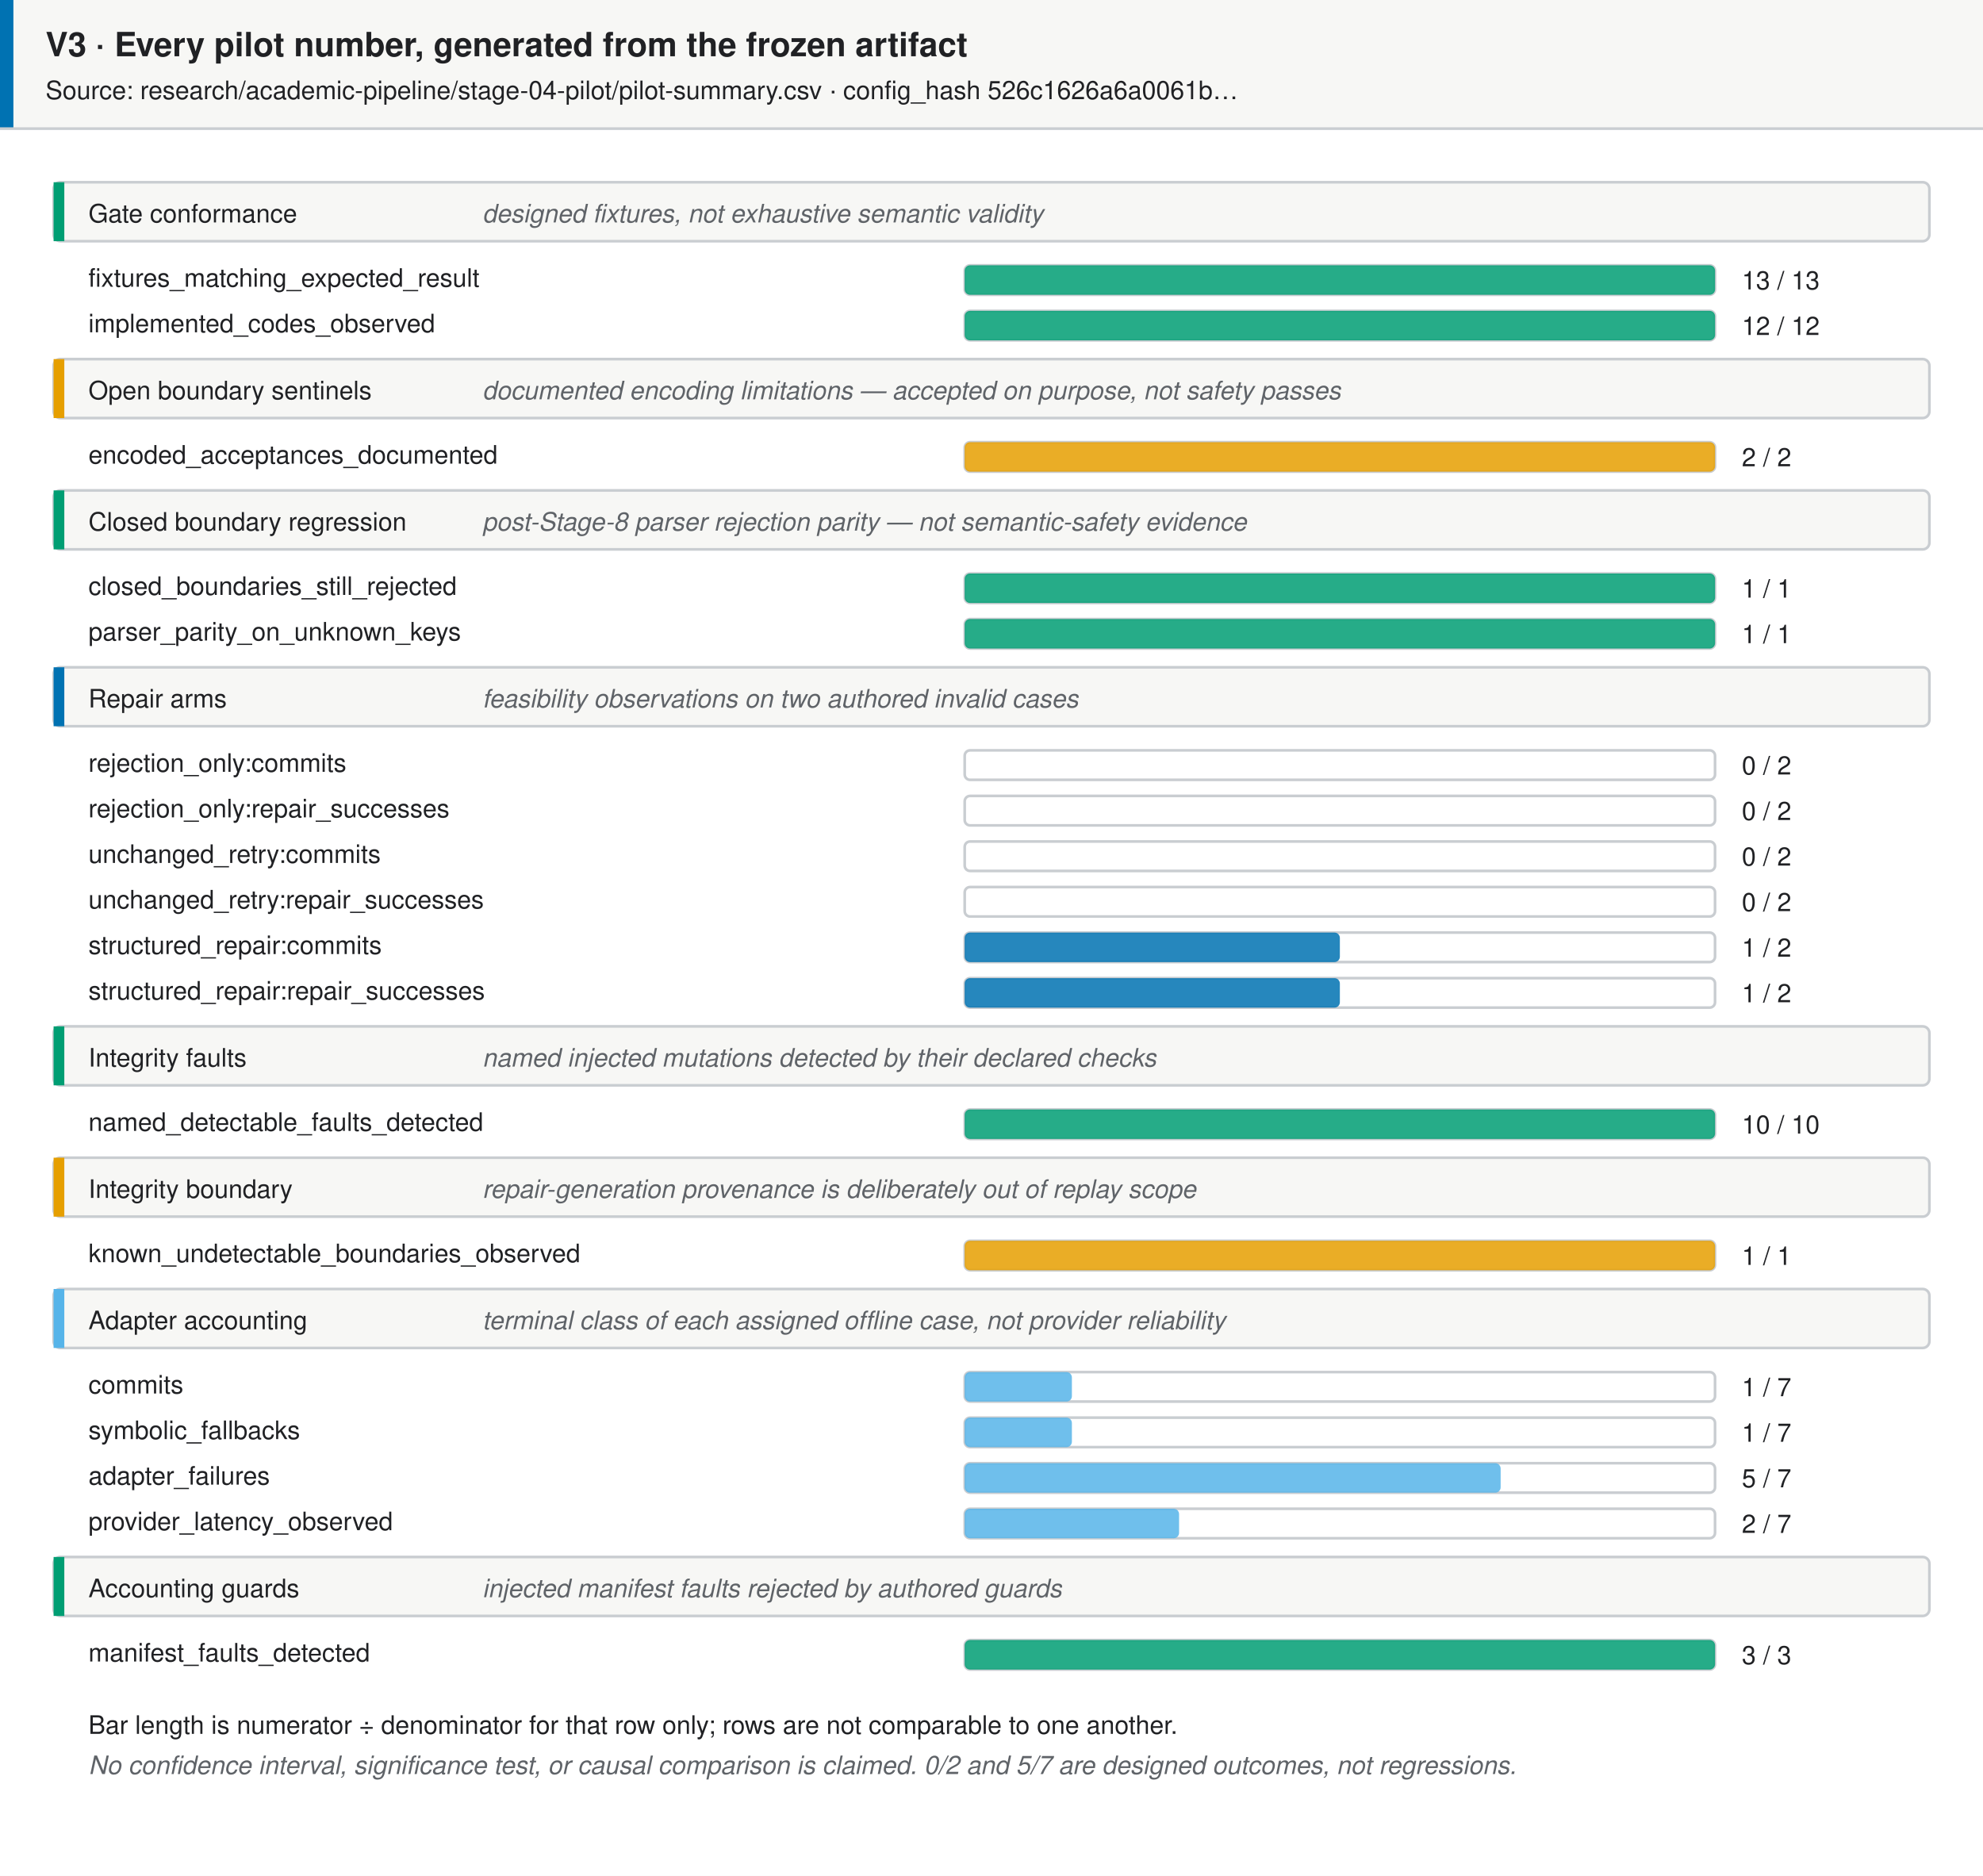
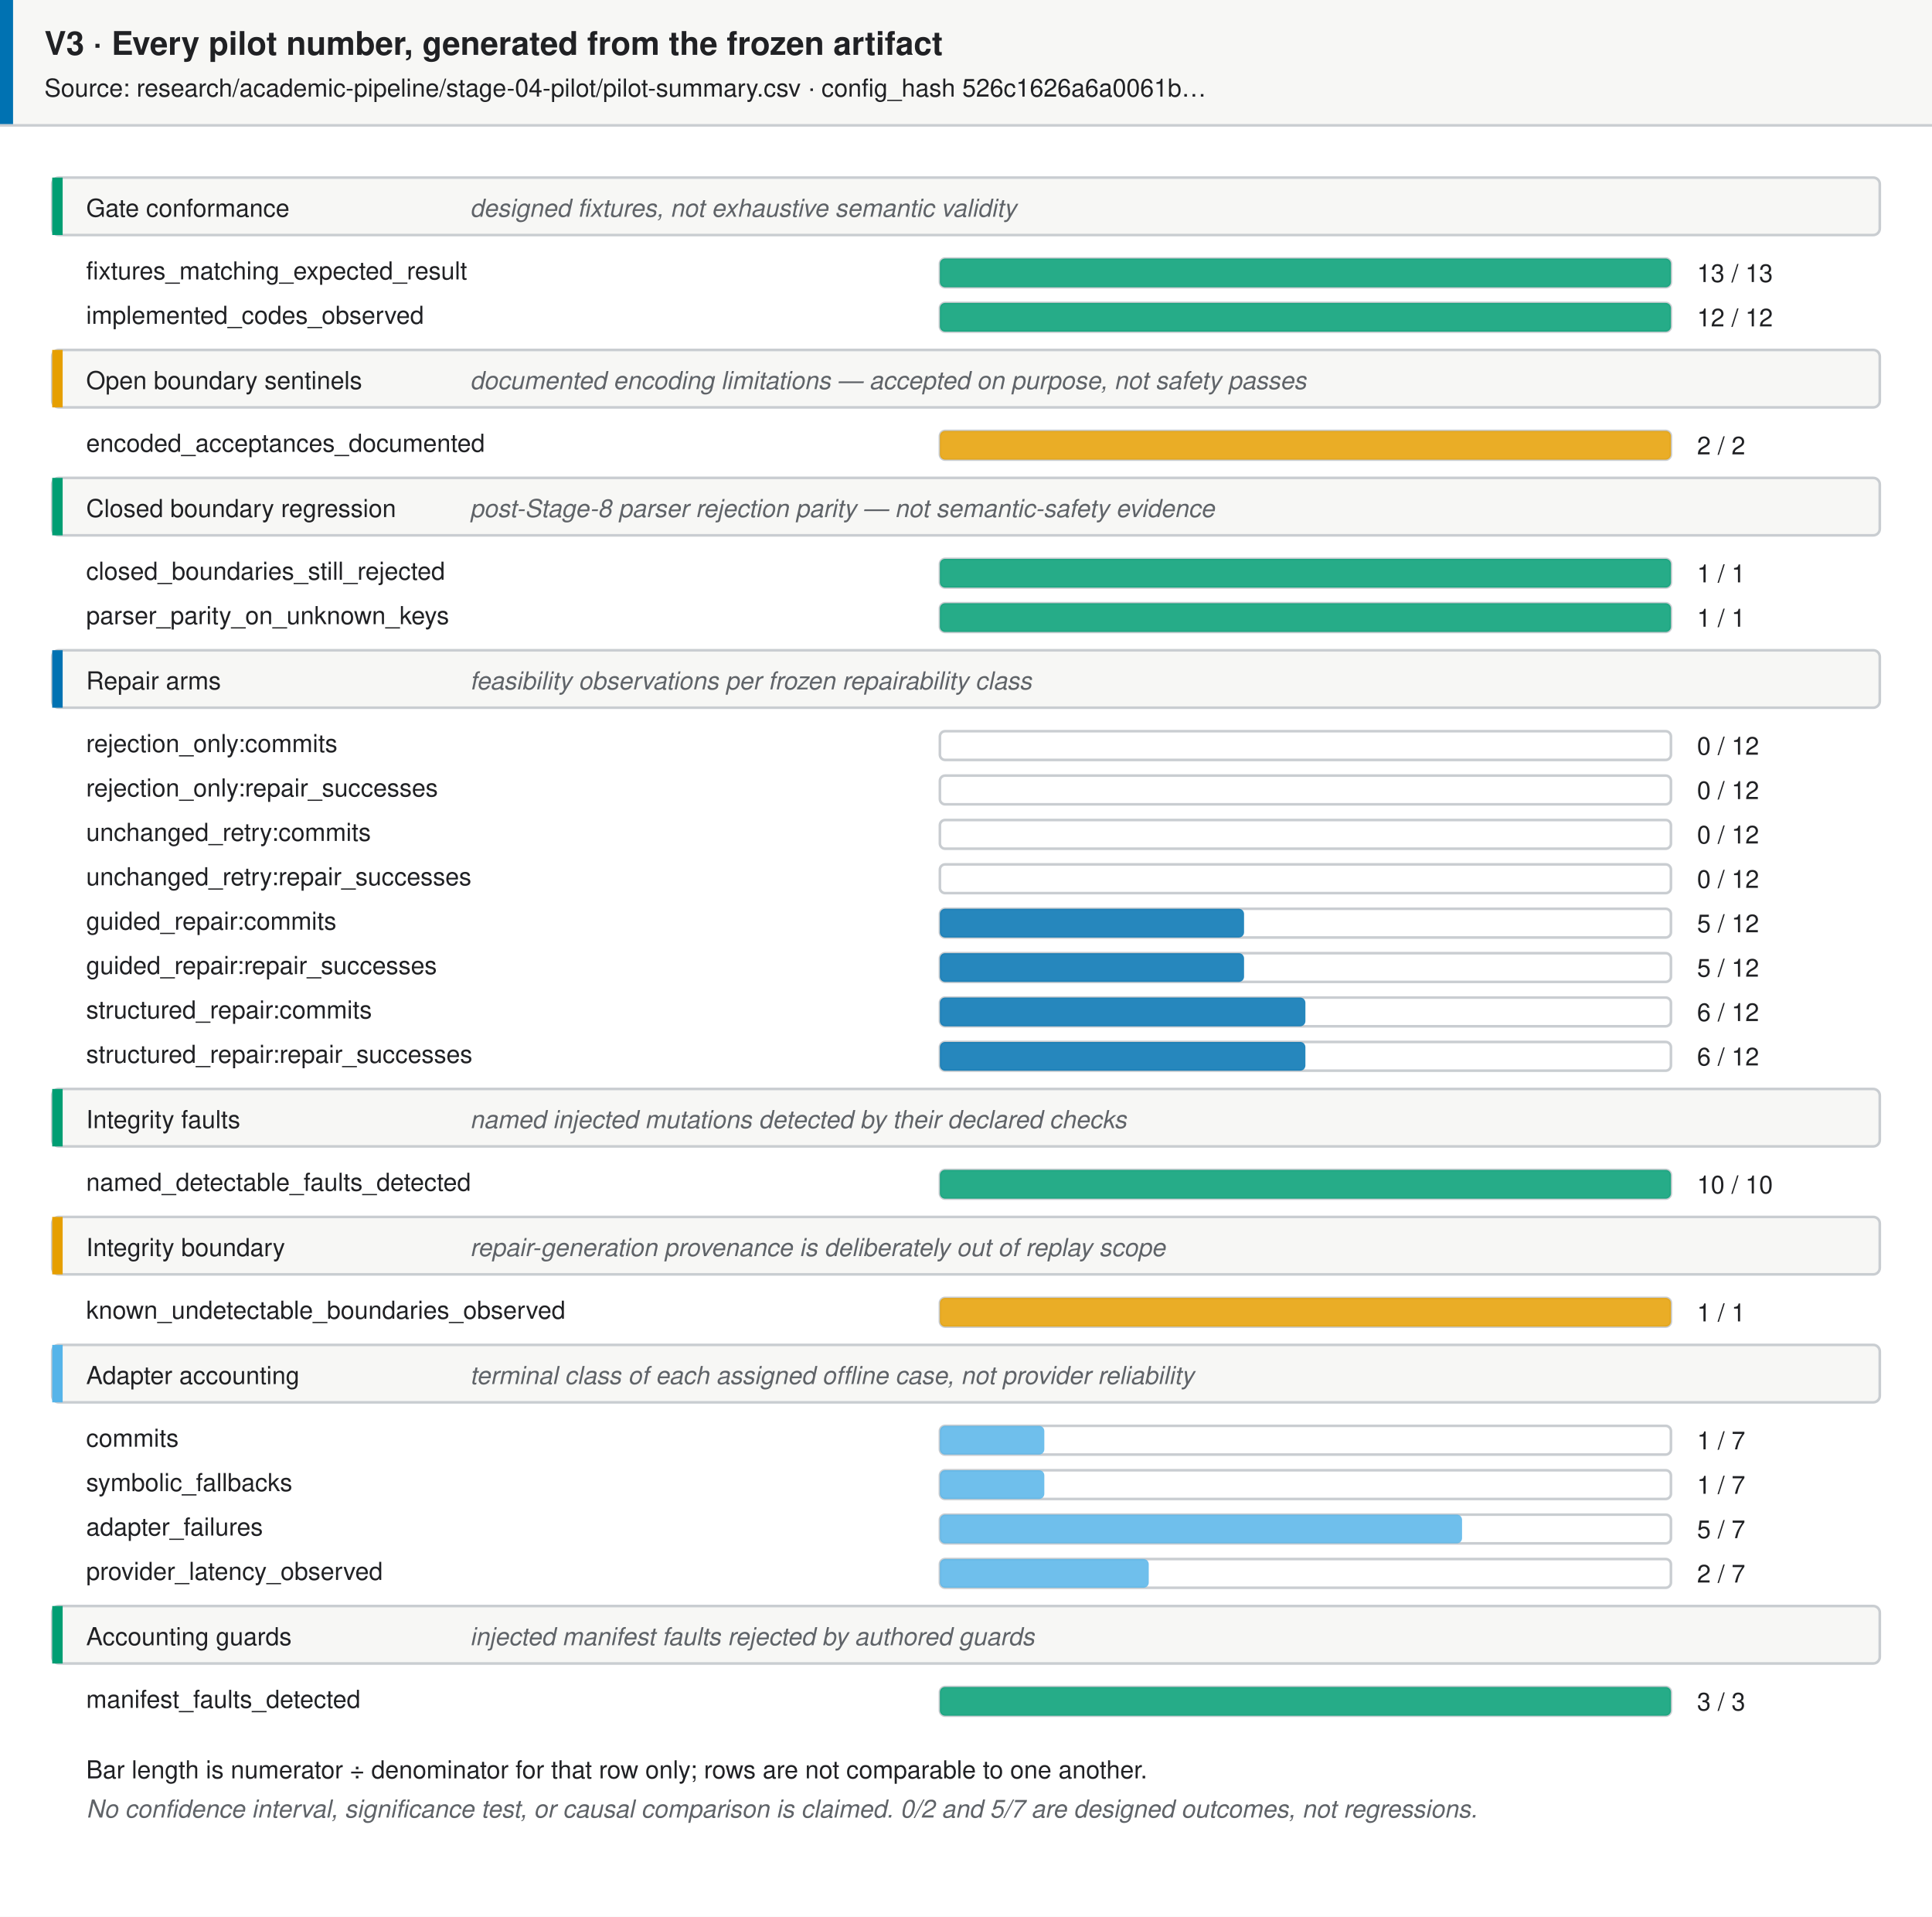
- <svg xmlns="http://www.w3.org/2000/svg" width="1480" height="1400" viewBox="0 0 1480 1400" role="img" aria-labelledby="svg-title svg-desc">
+ <svg xmlns="http://www.w3.org/2000/svg" width="1480" height="1468" viewBox="0 0 1480 1468" role="img" aria-labelledby="svg-title svg-desc">
  <defs>
    <marker id="arrow-blue" markerWidth="10" markerHeight="10" refX="8" refY="3" orient="auto" markerUnits="strokeWidth">
      <path d="M0,0 L0,6 L9,3 z" fill="#0072B2" />
    </marker>
    <marker id="arrow-orange" markerWidth="10" markerHeight="10" refX="8" refY="3" orient="auto" markerUnits="strokeWidth">
      <path d="M0,0 L0,6 L9,3 z" fill="#E69F00" />
    </marker>
    <marker id="arrow-green" markerWidth="10" markerHeight="10" refX="8" refY="3" orient="auto" markerUnits="strokeWidth">
      <path d="M0,0 L0,6 L9,3 z" fill="#009E73" />
    </marker>
    <marker id="arrow-gray" markerWidth="10" markerHeight="10" refX="8" refY="3" orient="auto" markerUnits="strokeWidth">
      <path d="M0,0 L0,6 L9,3 z" fill="#7A7A7A" />
    </marker>
    <style>
      text { font-family: Helvetica, Arial, sans-serif; fill: #202124; }
      .section { font-size: 25px; font-weight: 700; }
      .box-title { font-size: 24px; font-weight: 700; }
      .body { font-size: 21px; font-weight: 400; }
      .small { font-size: 19px; font-weight: 400; }
      .note { font-size: 19px; font-style: italic; fill: #5F6368; }
      .arrow-label { font-size: 19px; font-weight: 700; }
    </style>
  </defs>
-   <rect x="0" y="0" width="1480" height="1400" fill="#FFFFFF" />
+   <rect x="0" y="0" width="1480" height="1468" fill="#FFFFFF" />
  <rect x="0" y="0" width="1480" height="96" rx="0" fill="#F7F7F5" stroke="#C9CDD1" stroke-width="0" />
  <rect x="0" y="0" width="10" height="96" fill="#0072B2" />
  <text x="34" y="42" class="section" text-anchor="start">V3 · Every pilot number, generated from the frozen artifact</text>
  <text x="34" y="74" class="small" text-anchor="start" fill="#5F6368">Source: research/academic-pipeline/stage-04-pilot/pilot-summary.csv   ·   config_hash 526c1626a6a0061b…</text>
  <line x1="0" y1="96" x2="1480" y2="96" stroke="#C9CDD1" stroke-width="2" fill="none" />
  <rect x="40" y="136" width="1400" height="44" rx="5" fill="#F7F7F5" stroke="#C9CDD1" stroke-width="2" />
  <rect x="40" y="136" width="8" height="44" fill="#009E73" />
  <text x="66" y="166" class="small" text-anchor="start">Gate conformance</text>
  <text x="360" y="166" class="note" text-anchor="start">designed fixtures, not exhaustive semantic validity</text>
  <text x="66" y="214" class="small" text-anchor="start">fixtures_matching_expected_result</text>
  <rect x="720" y="198" width="560" height="22" rx="4" fill="#FFFFFF" stroke="#C9CDD1" stroke-width="2" />
  <rect x="720" y="198" width="560" height="22" rx="4" fill="#009E73" fill-opacity="0.85" />
  <text x="1300" y="216" class="small" text-anchor="start">13 / 13</text>
  <text x="66" y="248" class="small" text-anchor="start">implemented_codes_observed</text>
  <rect x="720" y="232" width="560" height="22" rx="4" fill="#FFFFFF" stroke="#C9CDD1" stroke-width="2" />
  <rect x="720" y="232" width="560" height="22" rx="4" fill="#009E73" fill-opacity="0.85" />
  <text x="1300" y="250" class="small" text-anchor="start">12 / 12</text>
  <rect x="40" y="268" width="1400" height="44" rx="5" fill="#F7F7F5" stroke="#C9CDD1" stroke-width="2" />
  <rect x="40" y="268" width="8" height="44" fill="#E69F00" />
  <text x="66" y="298" class="small" text-anchor="start">Open boundary sentinels</text>
  <text x="360" y="298" class="note" text-anchor="start">documented encoding limitations — accepted on purpose, not safety passes</text>
  <text x="66" y="346" class="small" text-anchor="start">encoded_acceptances_documented</text>
  <rect x="720" y="330" width="560" height="22" rx="4" fill="#FFFFFF" stroke="#C9CDD1" stroke-width="2" />
  <rect x="720" y="330" width="560" height="22" rx="4" fill="#E69F00" fill-opacity="0.85" />
  <text x="1300" y="348" class="small" text-anchor="start">2 / 2</text>
  <rect x="40" y="366" width="1400" height="44" rx="5" fill="#F7F7F5" stroke="#C9CDD1" stroke-width="2" />
  <rect x="40" y="366" width="8" height="44" fill="#009E73" />
  <text x="66" y="396" class="small" text-anchor="start">Closed boundary regression</text>
  <text x="360" y="396" class="note" text-anchor="start">post-Stage-8 parser rejection parity — not semantic-safety evidence</text>
  <text x="66" y="444" class="small" text-anchor="start">closed_boundaries_still_rejected</text>
  <rect x="720" y="428" width="560" height="22" rx="4" fill="#FFFFFF" stroke="#C9CDD1" stroke-width="2" />
  <rect x="720" y="428" width="560" height="22" rx="4" fill="#009E73" fill-opacity="0.85" />
  <text x="1300" y="446" class="small" text-anchor="start">1 / 1</text>
  <text x="66" y="478" class="small" text-anchor="start">parser_parity_on_unknown_keys</text>
  <rect x="720" y="462" width="560" height="22" rx="4" fill="#FFFFFF" stroke="#C9CDD1" stroke-width="2" />
  <rect x="720" y="462" width="560" height="22" rx="4" fill="#009E73" fill-opacity="0.85" />
  <text x="1300" y="480" class="small" text-anchor="start">1 / 1</text>
  <rect x="40" y="498" width="1400" height="44" rx="5" fill="#F7F7F5" stroke="#C9CDD1" stroke-width="2" />
  <rect x="40" y="498" width="8" height="44" fill="#0072B2" />
  <text x="66" y="528" class="small" text-anchor="start">Repair arms</text>
-   <text x="360" y="528" class="note" text-anchor="start">feasibility observations on two authored invalid cases</text>
+   <text x="360" y="528" class="note" text-anchor="start">feasibility observations per frozen repairability class</text>
  <text x="66" y="576" class="small" text-anchor="start">rejection_only:commits</text>
  <rect x="720" y="560" width="560" height="22" rx="4" fill="#FFFFFF" stroke="#C9CDD1" stroke-width="2" />
-   <text x="1300" y="578" class="small" text-anchor="start">0 / 2</text>
+   <text x="1300" y="578" class="small" text-anchor="start">0 / 12</text>
  <text x="66" y="610" class="small" text-anchor="start">rejection_only:repair_successes</text>
  <rect x="720" y="594" width="560" height="22" rx="4" fill="#FFFFFF" stroke="#C9CDD1" stroke-width="2" />
-   <text x="1300" y="612" class="small" text-anchor="start">0 / 2</text>
+   <text x="1300" y="612" class="small" text-anchor="start">0 / 12</text>
  <text x="66" y="644" class="small" text-anchor="start">unchanged_retry:commits</text>
  <rect x="720" y="628" width="560" height="22" rx="4" fill="#FFFFFF" stroke="#C9CDD1" stroke-width="2" />
-   <text x="1300" y="646" class="small" text-anchor="start">0 / 2</text>
+   <text x="1300" y="646" class="small" text-anchor="start">0 / 12</text>
  <text x="66" y="678" class="small" text-anchor="start">unchanged_retry:repair_successes</text>
  <rect x="720" y="662" width="560" height="22" rx="4" fill="#FFFFFF" stroke="#C9CDD1" stroke-width="2" />
-   <text x="1300" y="680" class="small" text-anchor="start">0 / 2</text>
-   <text x="66" y="712" class="small" text-anchor="start">structured_repair:commits</text>
+   <text x="1300" y="680" class="small" text-anchor="start">0 / 12</text>
+   <text x="66" y="712" class="small" text-anchor="start">guided_repair:commits</text>
  <rect x="720" y="696" width="560" height="22" rx="4" fill="#FFFFFF" stroke="#C9CDD1" stroke-width="2" />
-   <rect x="720" y="696" width="280" height="22" rx="4" fill="#0072B2" fill-opacity="0.85" />
-   <text x="1300" y="714" class="small" text-anchor="start">1 / 2</text>
-   <text x="66" y="746" class="small" text-anchor="start">structured_repair:repair_successes</text>
+   <rect x="720" y="696" width="233" height="22" rx="4" fill="#0072B2" fill-opacity="0.85" />
+   <text x="1300" y="714" class="small" text-anchor="start">5 / 12</text>
+   <text x="66" y="746" class="small" text-anchor="start">guided_repair:repair_successes</text>
  <rect x="720" y="730" width="560" height="22" rx="4" fill="#FFFFFF" stroke="#C9CDD1" stroke-width="2" />
-   <rect x="720" y="730" width="280" height="22" rx="4" fill="#0072B2" fill-opacity="0.85" />
-   <text x="1300" y="748" class="small" text-anchor="start">1 / 2</text>
-   <rect x="40" y="766" width="1400" height="44" rx="5" fill="#F7F7F5" stroke="#C9CDD1" stroke-width="2" />
-   <rect x="40" y="766" width="8" height="44" fill="#009E73" />
-   <text x="66" y="796" class="small" text-anchor="start">Integrity faults</text>
-   <text x="360" y="796" class="note" text-anchor="start">named injected mutations detected by their declared checks</text>
-   <text x="66" y="844" class="small" text-anchor="start">named_detectable_faults_detected</text>
-   <rect x="720" y="828" width="560" height="22" rx="4" fill="#FFFFFF" stroke="#C9CDD1" stroke-width="2" />
-   <rect x="720" y="828" width="560" height="22" rx="4" fill="#009E73" fill-opacity="0.85" />
-   <text x="1300" y="846" class="small" text-anchor="start">10 / 10</text>
-   <rect x="40" y="864" width="1400" height="44" rx="5" fill="#F7F7F5" stroke="#C9CDD1" stroke-width="2" />
-   <rect x="40" y="864" width="8" height="44" fill="#E69F00" />
-   <text x="66" y="894" class="small" text-anchor="start">Integrity boundary</text>
-   <text x="360" y="894" class="note" text-anchor="start">repair-generation provenance is deliberately out of replay scope</text>
-   <text x="66" y="942" class="small" text-anchor="start">known_undetectable_boundaries_observed</text>
-   <rect x="720" y="926" width="560" height="22" rx="4" fill="#FFFFFF" stroke="#C9CDD1" stroke-width="2" />
-   <rect x="720" y="926" width="560" height="22" rx="4" fill="#E69F00" fill-opacity="0.85" />
-   <text x="1300" y="944" class="small" text-anchor="start">1 / 1</text>
-   <rect x="40" y="962" width="1400" height="44" rx="5" fill="#F7F7F5" stroke="#C9CDD1" stroke-width="2" />
-   <rect x="40" y="962" width="8" height="44" fill="#56B4E9" />
-   <text x="66" y="992" class="small" text-anchor="start">Adapter accounting</text>
-   <text x="360" y="992" class="note" text-anchor="start">terminal class of each assigned offline case, not provider reliability</text>
-   <text x="66" y="1040" class="small" text-anchor="start">commits</text>
-   <rect x="720" y="1024" width="560" height="22" rx="4" fill="#FFFFFF" stroke="#C9CDD1" stroke-width="2" />
-   <rect x="720" y="1024" width="80" height="22" rx="4" fill="#56B4E9" fill-opacity="0.85" />
-   <text x="1300" y="1042" class="small" text-anchor="start">1 / 7</text>
-   <text x="66" y="1074" class="small" text-anchor="start">symbolic_fallbacks</text>
-   <rect x="720" y="1058" width="560" height="22" rx="4" fill="#FFFFFF" stroke="#C9CDD1" stroke-width="2" />
-   <rect x="720" y="1058" width="80" height="22" rx="4" fill="#56B4E9" fill-opacity="0.85" />
-   <text x="1300" y="1076" class="small" text-anchor="start">1 / 7</text>
-   <text x="66" y="1108" class="small" text-anchor="start">adapter_failures</text>
+   <rect x="720" y="730" width="233" height="22" rx="4" fill="#0072B2" fill-opacity="0.85" />
+   <text x="1300" y="748" class="small" text-anchor="start">5 / 12</text>
+   <text x="66" y="780" class="small" text-anchor="start">structured_repair:commits</text>
+   <rect x="720" y="764" width="560" height="22" rx="4" fill="#FFFFFF" stroke="#C9CDD1" stroke-width="2" />
+   <rect x="720" y="764" width="280" height="22" rx="4" fill="#0072B2" fill-opacity="0.85" />
+   <text x="1300" y="782" class="small" text-anchor="start">6 / 12</text>
+   <text x="66" y="814" class="small" text-anchor="start">structured_repair:repair_successes</text>
+   <rect x="720" y="798" width="560" height="22" rx="4" fill="#FFFFFF" stroke="#C9CDD1" stroke-width="2" />
+   <rect x="720" y="798" width="280" height="22" rx="4" fill="#0072B2" fill-opacity="0.85" />
+   <text x="1300" y="816" class="small" text-anchor="start">6 / 12</text>
+   <rect x="40" y="834" width="1400" height="44" rx="5" fill="#F7F7F5" stroke="#C9CDD1" stroke-width="2" />
+   <rect x="40" y="834" width="8" height="44" fill="#009E73" />
+   <text x="66" y="864" class="small" text-anchor="start">Integrity faults</text>
+   <text x="360" y="864" class="note" text-anchor="start">named injected mutations detected by their declared checks</text>
+   <text x="66" y="912" class="small" text-anchor="start">named_detectable_faults_detected</text>
+   <rect x="720" y="896" width="560" height="22" rx="4" fill="#FFFFFF" stroke="#C9CDD1" stroke-width="2" />
+   <rect x="720" y="896" width="560" height="22" rx="4" fill="#009E73" fill-opacity="0.85" />
+   <text x="1300" y="914" class="small" text-anchor="start">10 / 10</text>
+   <rect x="40" y="932" width="1400" height="44" rx="5" fill="#F7F7F5" stroke="#C9CDD1" stroke-width="2" />
+   <rect x="40" y="932" width="8" height="44" fill="#E69F00" />
+   <text x="66" y="962" class="small" text-anchor="start">Integrity boundary</text>
+   <text x="360" y="962" class="note" text-anchor="start">repair-generation provenance is deliberately out of replay scope</text>
+   <text x="66" y="1010" class="small" text-anchor="start">known_undetectable_boundaries_observed</text>
+   <rect x="720" y="994" width="560" height="22" rx="4" fill="#FFFFFF" stroke="#C9CDD1" stroke-width="2" />
+   <rect x="720" y="994" width="560" height="22" rx="4" fill="#E69F00" fill-opacity="0.85" />
+   <text x="1300" y="1012" class="small" text-anchor="start">1 / 1</text>
+   <rect x="40" y="1030" width="1400" height="44" rx="5" fill="#F7F7F5" stroke="#C9CDD1" stroke-width="2" />
+   <rect x="40" y="1030" width="8" height="44" fill="#56B4E9" />
+   <text x="66" y="1060" class="small" text-anchor="start">Adapter accounting</text>
+   <text x="360" y="1060" class="note" text-anchor="start">terminal class of each assigned offline case, not provider reliability</text>
+   <text x="66" y="1108" class="small" text-anchor="start">commits</text>
  <rect x="720" y="1092" width="560" height="22" rx="4" fill="#FFFFFF" stroke="#C9CDD1" stroke-width="2" />
-   <rect x="720" y="1092" width="400" height="22" rx="4" fill="#56B4E9" fill-opacity="0.85" />
-   <text x="1300" y="1110" class="small" text-anchor="start">5 / 7</text>
-   <text x="66" y="1142" class="small" text-anchor="start">provider_latency_observed</text>
+   <rect x="720" y="1092" width="80" height="22" rx="4" fill="#56B4E9" fill-opacity="0.85" />
+   <text x="1300" y="1110" class="small" text-anchor="start">1 / 7</text>
+   <text x="66" y="1142" class="small" text-anchor="start">symbolic_fallbacks</text>
  <rect x="720" y="1126" width="560" height="22" rx="4" fill="#FFFFFF" stroke="#C9CDD1" stroke-width="2" />
-   <rect x="720" y="1126" width="160" height="22" rx="4" fill="#56B4E9" fill-opacity="0.85" />
-   <text x="1300" y="1144" class="small" text-anchor="start">2 / 7</text>
-   <rect x="40" y="1162" width="1400" height="44" rx="5" fill="#F7F7F5" stroke="#C9CDD1" stroke-width="2" />
-   <rect x="40" y="1162" width="8" height="44" fill="#009E73" />
-   <text x="66" y="1192" class="small" text-anchor="start">Accounting guards</text>
-   <text x="360" y="1192" class="note" text-anchor="start">injected manifest faults rejected by authored guards</text>
-   <text x="66" y="1240" class="small" text-anchor="start">manifest_faults_detected</text>
-   <rect x="720" y="1224" width="560" height="22" rx="4" fill="#FFFFFF" stroke="#C9CDD1" stroke-width="2" />
-   <rect x="720" y="1224" width="560" height="22" rx="4" fill="#009E73" fill-opacity="0.85" />
-   <text x="1300" y="1242" class="small" text-anchor="start">3 / 3</text>
-   <text x="66" y="1294" class="small" text-anchor="start">Bar length is numerator ÷ denominator for that row only; rows are not comparable to one another.</text>
-   <text x="66" y="1324" class="note" text-anchor="start">No confidence interval, significance test, or causal comparison is claimed. 0/2 and 5/7 are designed outcomes, not regressions.</text>
+   <rect x="720" y="1126" width="80" height="22" rx="4" fill="#56B4E9" fill-opacity="0.85" />
+   <text x="1300" y="1144" class="small" text-anchor="start">1 / 7</text>
+   <text x="66" y="1176" class="small" text-anchor="start">adapter_failures</text>
+   <rect x="720" y="1160" width="560" height="22" rx="4" fill="#FFFFFF" stroke="#C9CDD1" stroke-width="2" />
+   <rect x="720" y="1160" width="400" height="22" rx="4" fill="#56B4E9" fill-opacity="0.85" />
+   <text x="1300" y="1178" class="small" text-anchor="start">5 / 7</text>
+   <text x="66" y="1210" class="small" text-anchor="start">provider_latency_observed</text>
+   <rect x="720" y="1194" width="560" height="22" rx="4" fill="#FFFFFF" stroke="#C9CDD1" stroke-width="2" />
+   <rect x="720" y="1194" width="160" height="22" rx="4" fill="#56B4E9" fill-opacity="0.85" />
+   <text x="1300" y="1212" class="small" text-anchor="start">2 / 7</text>
+   <rect x="40" y="1230" width="1400" height="44" rx="5" fill="#F7F7F5" stroke="#C9CDD1" stroke-width="2" />
+   <rect x="40" y="1230" width="8" height="44" fill="#009E73" />
+   <text x="66" y="1260" class="small" text-anchor="start">Accounting guards</text>
+   <text x="360" y="1260" class="note" text-anchor="start">injected manifest faults rejected by authored guards</text>
+   <text x="66" y="1308" class="small" text-anchor="start">manifest_faults_detected</text>
+   <rect x="720" y="1292" width="560" height="22" rx="4" fill="#FFFFFF" stroke="#C9CDD1" stroke-width="2" />
+   <rect x="720" y="1292" width="560" height="22" rx="4" fill="#009E73" fill-opacity="0.85" />
+   <text x="1300" y="1310" class="small" text-anchor="start">3 / 3</text>
+   <text x="66" y="1362" class="small" text-anchor="start">Bar length is numerator ÷ denominator for that row only; rows are not comparable to one another.</text>
+   <text x="66" y="1392" class="note" text-anchor="start">No confidence interval, significance test, or causal comparison is claimed. 0/2 and 5/7 are designed outcomes, not regressions.</text>
</svg>
